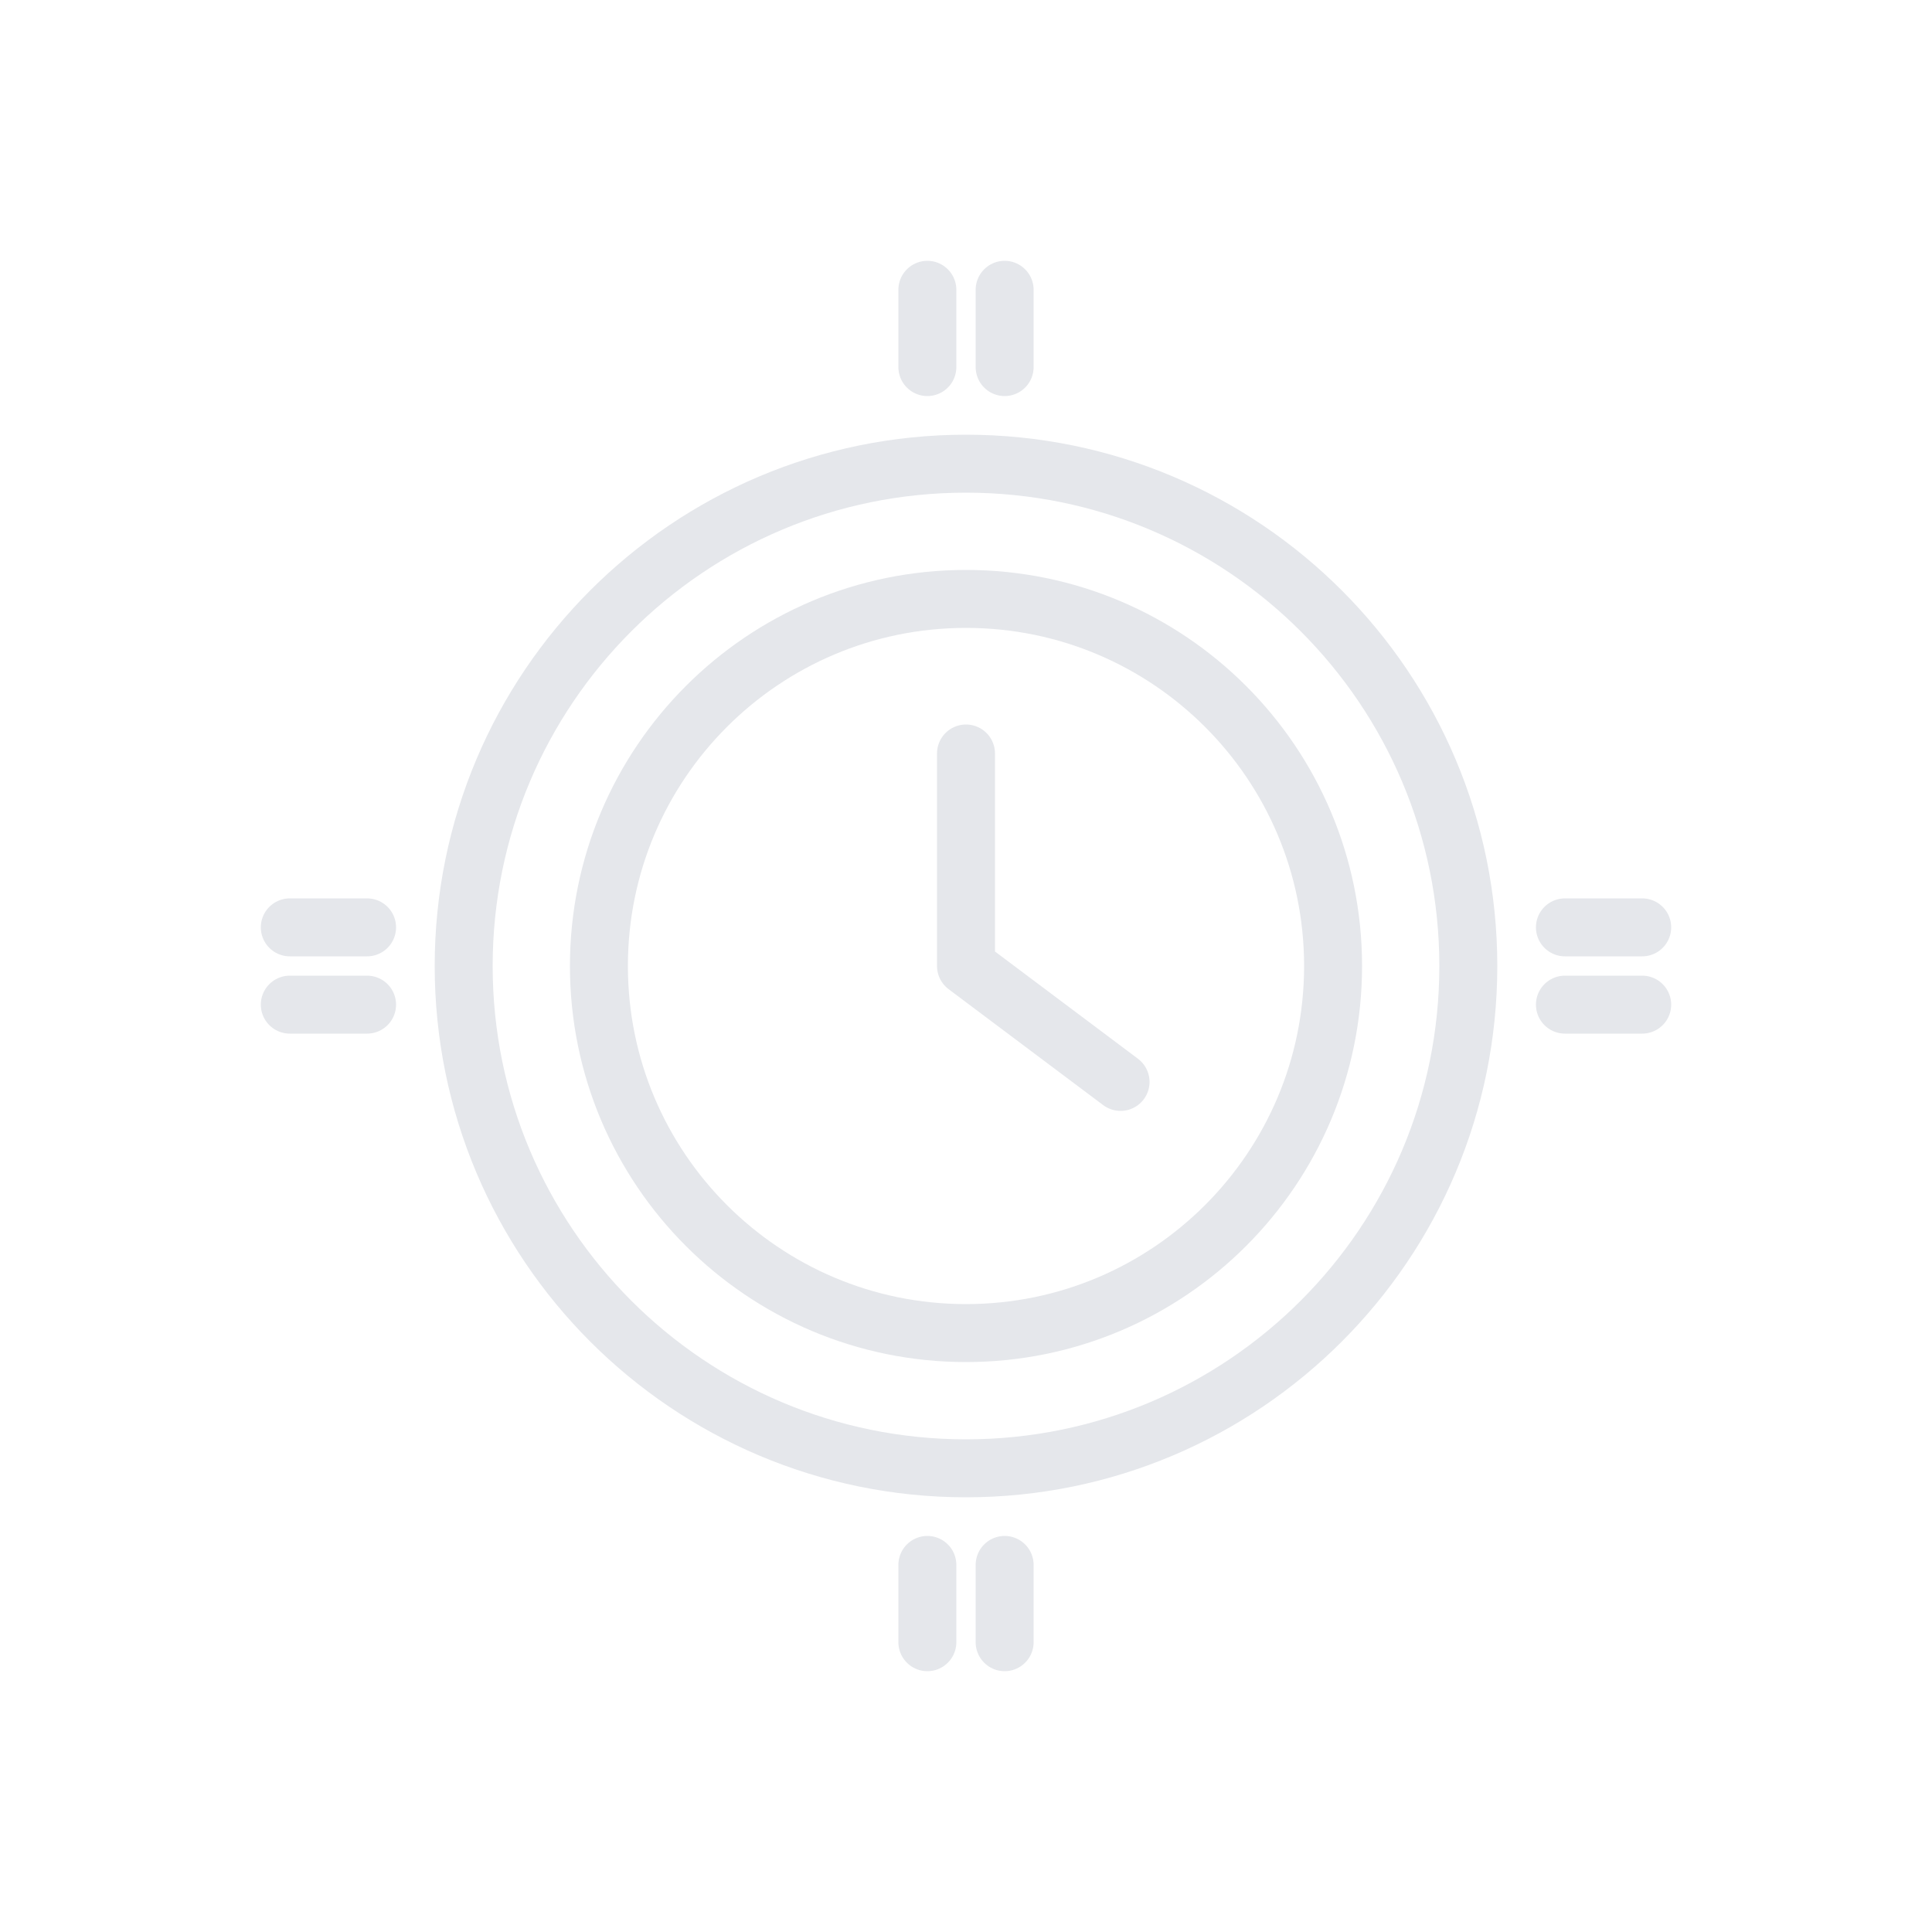
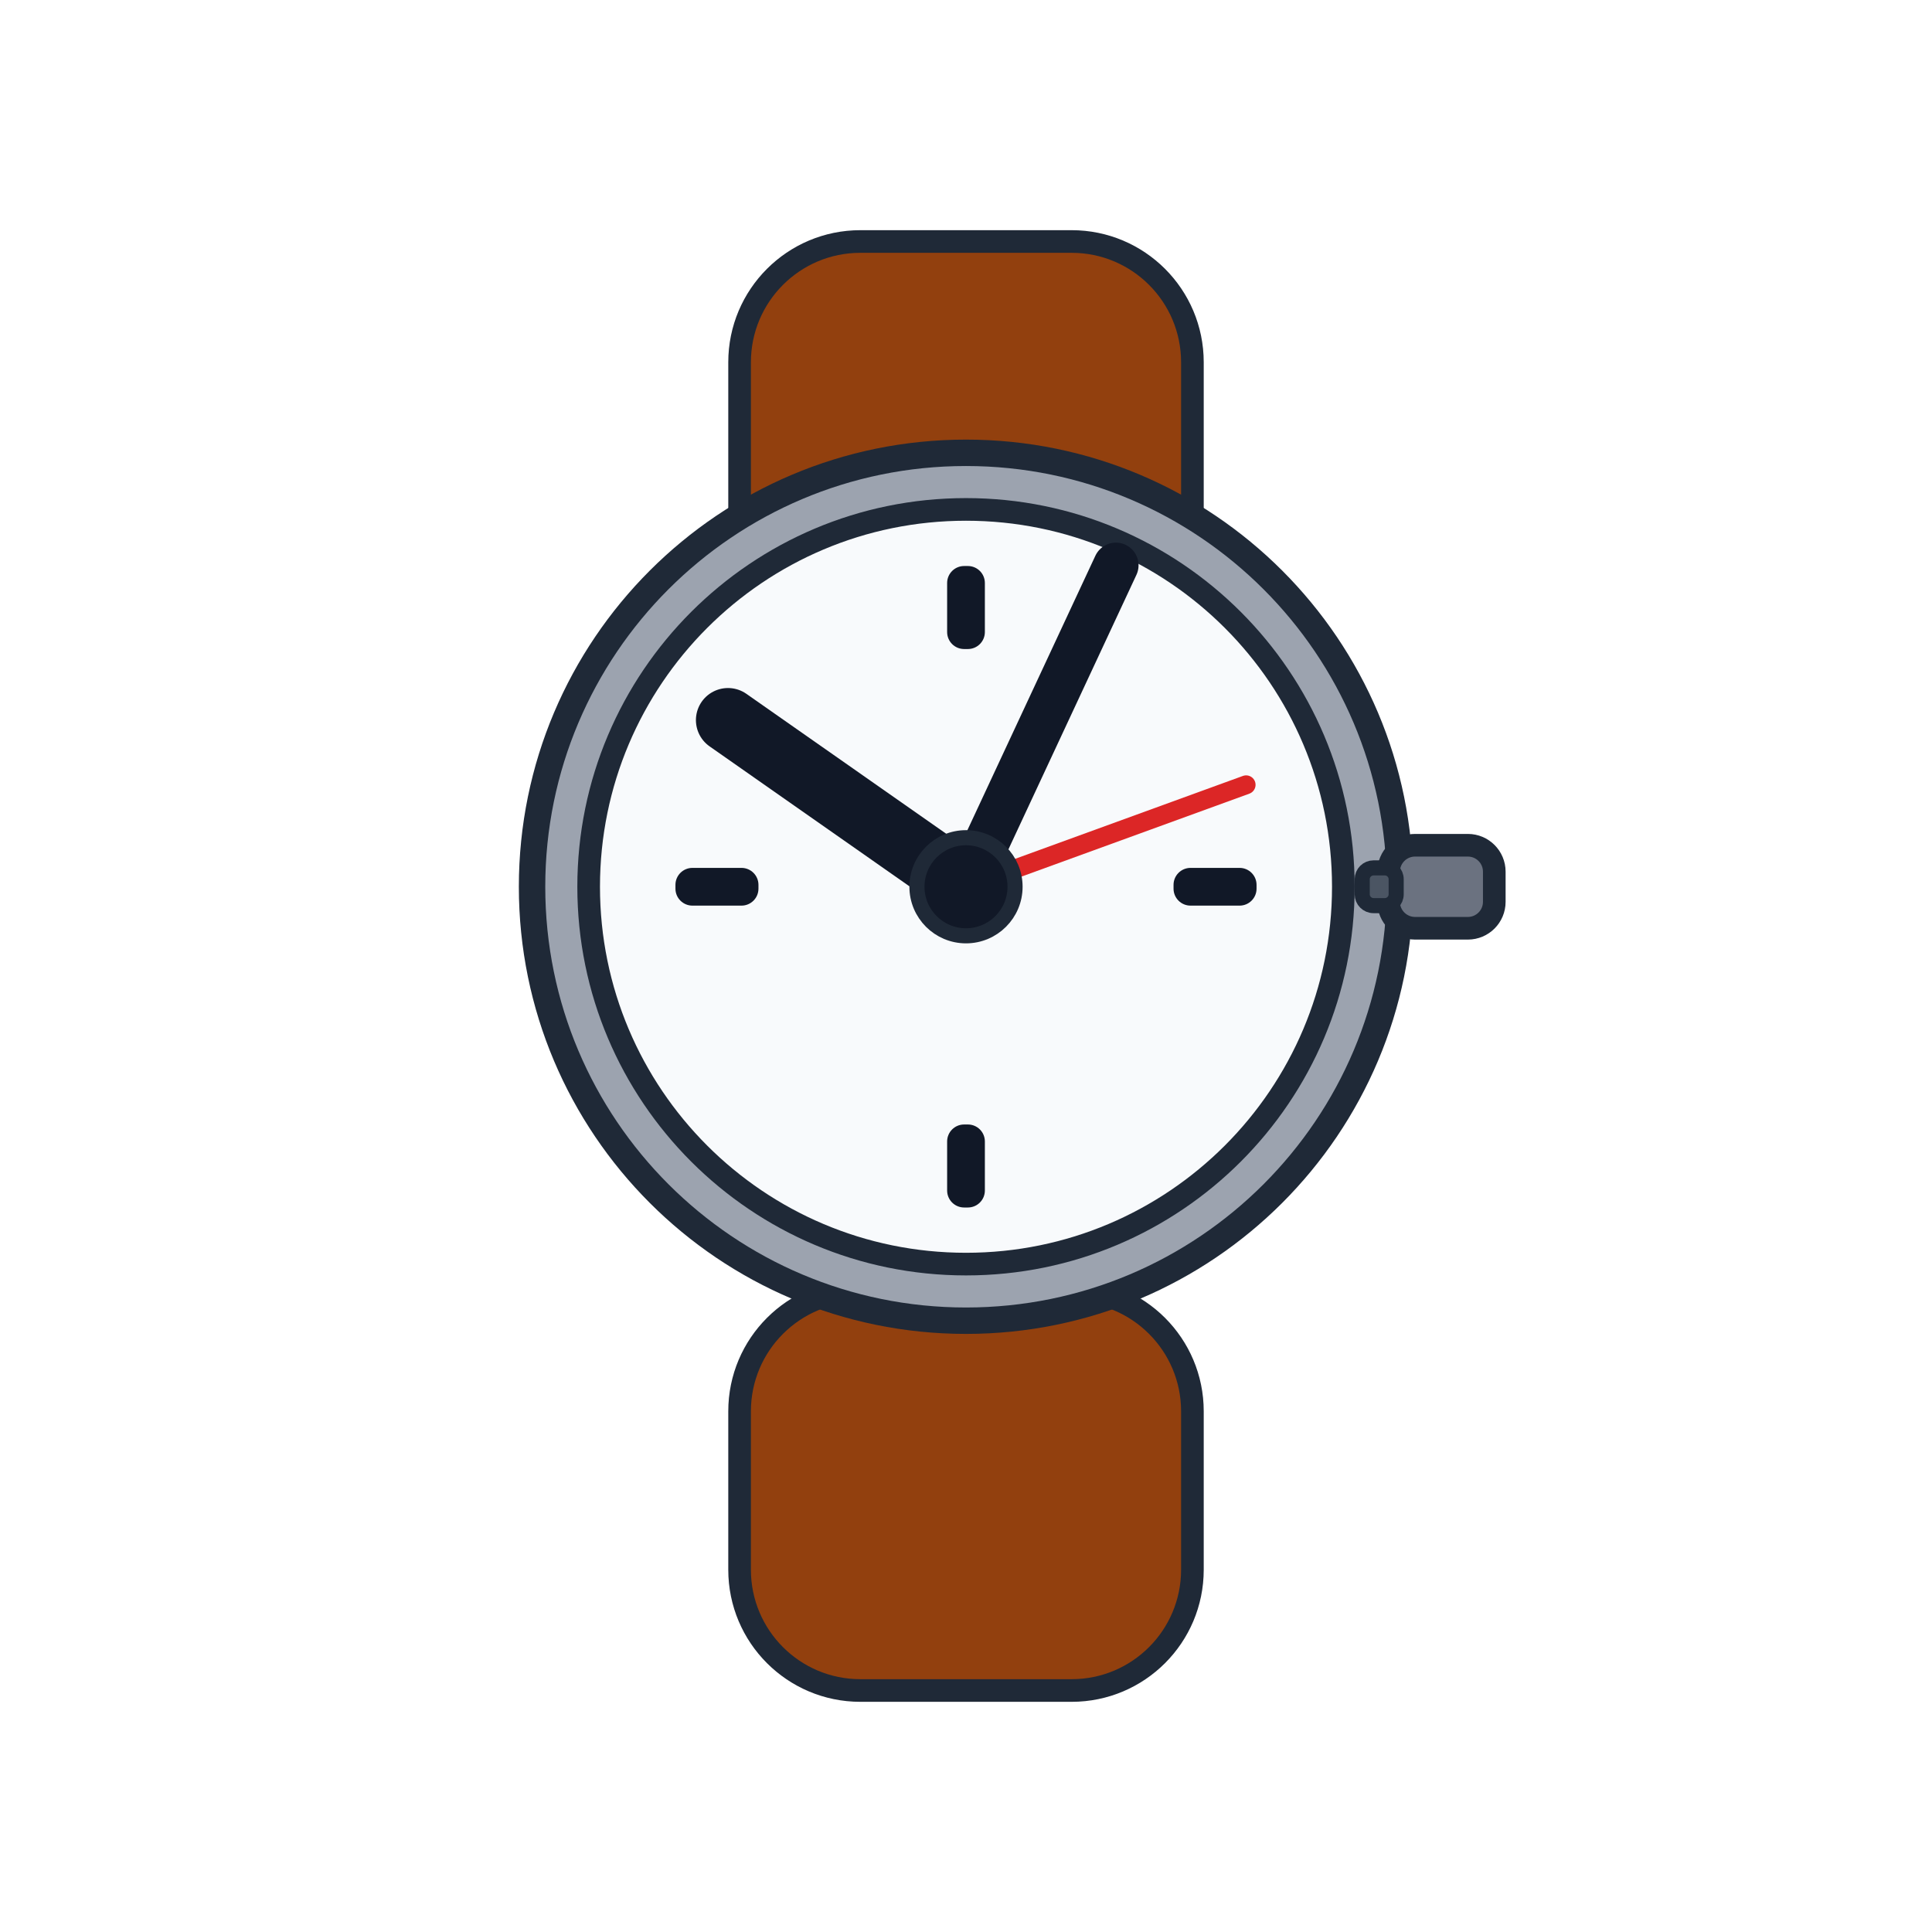
- <svg xmlns="http://www.w3.org/2000/svg" viewBox="0 0 200 200" fill="none" stroke="#e5e7eb" stroke-width="6" stroke-linecap="round" stroke-linejoin="round">
-   <circle cx="100" cy="100" r="52" />
-   <circle cx="100" cy="100" r="38" />
-   <path d="M100 78v22l16 12" />
-   <path d="M96 38v-8" />
-   <path d="M104 38v-8" />
-   <path d="M96 162v8" />
-   <path d="M104 162v8" />
-   <path d="M38 96h-8" />
-   <path d="M38 104h-8" />
-   <path d="M162 96h8" />
-   <path d="M162 104h8" />
+ <svg xmlns="http://www.w3.org/2000/svg" viewBox="0 0 1024 1024" width="1024" height="1024">
+   <rect x="392" y="128" width="240" height="212" rx="64" fill="#92400e" stroke="#1f2937" stroke-width="12" stroke-linejoin="round" />
+   <rect x="392" y="684" width="240" height="212" rx="64" fill="#92400e" stroke="#1f2937" stroke-width="12" stroke-linejoin="round" />
+   <circle cx="512" cy="470" r="230" fill="#9ca3af" stroke="#1f2937" stroke-width="14" />
+   <circle cx="512" cy="470" r="200" fill="#f8fafc" stroke="#1f2937" stroke-width="12" />
+   <rect x="736" y="448" width="56" height="44" rx="14" fill="#6b7280" stroke="#1f2937" stroke-width="12" />
+   <rect x="722" y="460" width="18" height="20" rx="6" fill="#4b5563" stroke="#1f2937" stroke-width="8" />
+   <rect x="502" y="300" width="20" height="44" rx="9" fill="#111827" />
+   <rect x="622" y="460" width="44" height="20" rx="9" fill="#111827" />
+   <rect x="502" y="596" width="20" height="44" rx="9" fill="#111827" />
+   <rect x="358" y="460" width="44" height="20" rx="9" fill="#111827" />
+   <line x1="512" y1="470" x2="512" y2="316" stroke="#111827" stroke-width="34" stroke-linecap="round" transform="rotate(-55 512 470)" />
+   <line x1="512" y1="470" x2="512" y2="282" stroke="#111827" stroke-width="24" stroke-linecap="round" transform="rotate(25 512 470)" />
+   <line x1="512" y1="470" x2="512" y2="312" stroke="#dc2626" stroke-width="10" stroke-linecap="round" transform="rotate(70 512 470)" />
+   <circle cx="512" cy="470" r="26" fill="#111827" stroke="#1f2937" stroke-width="8" />
</svg>
